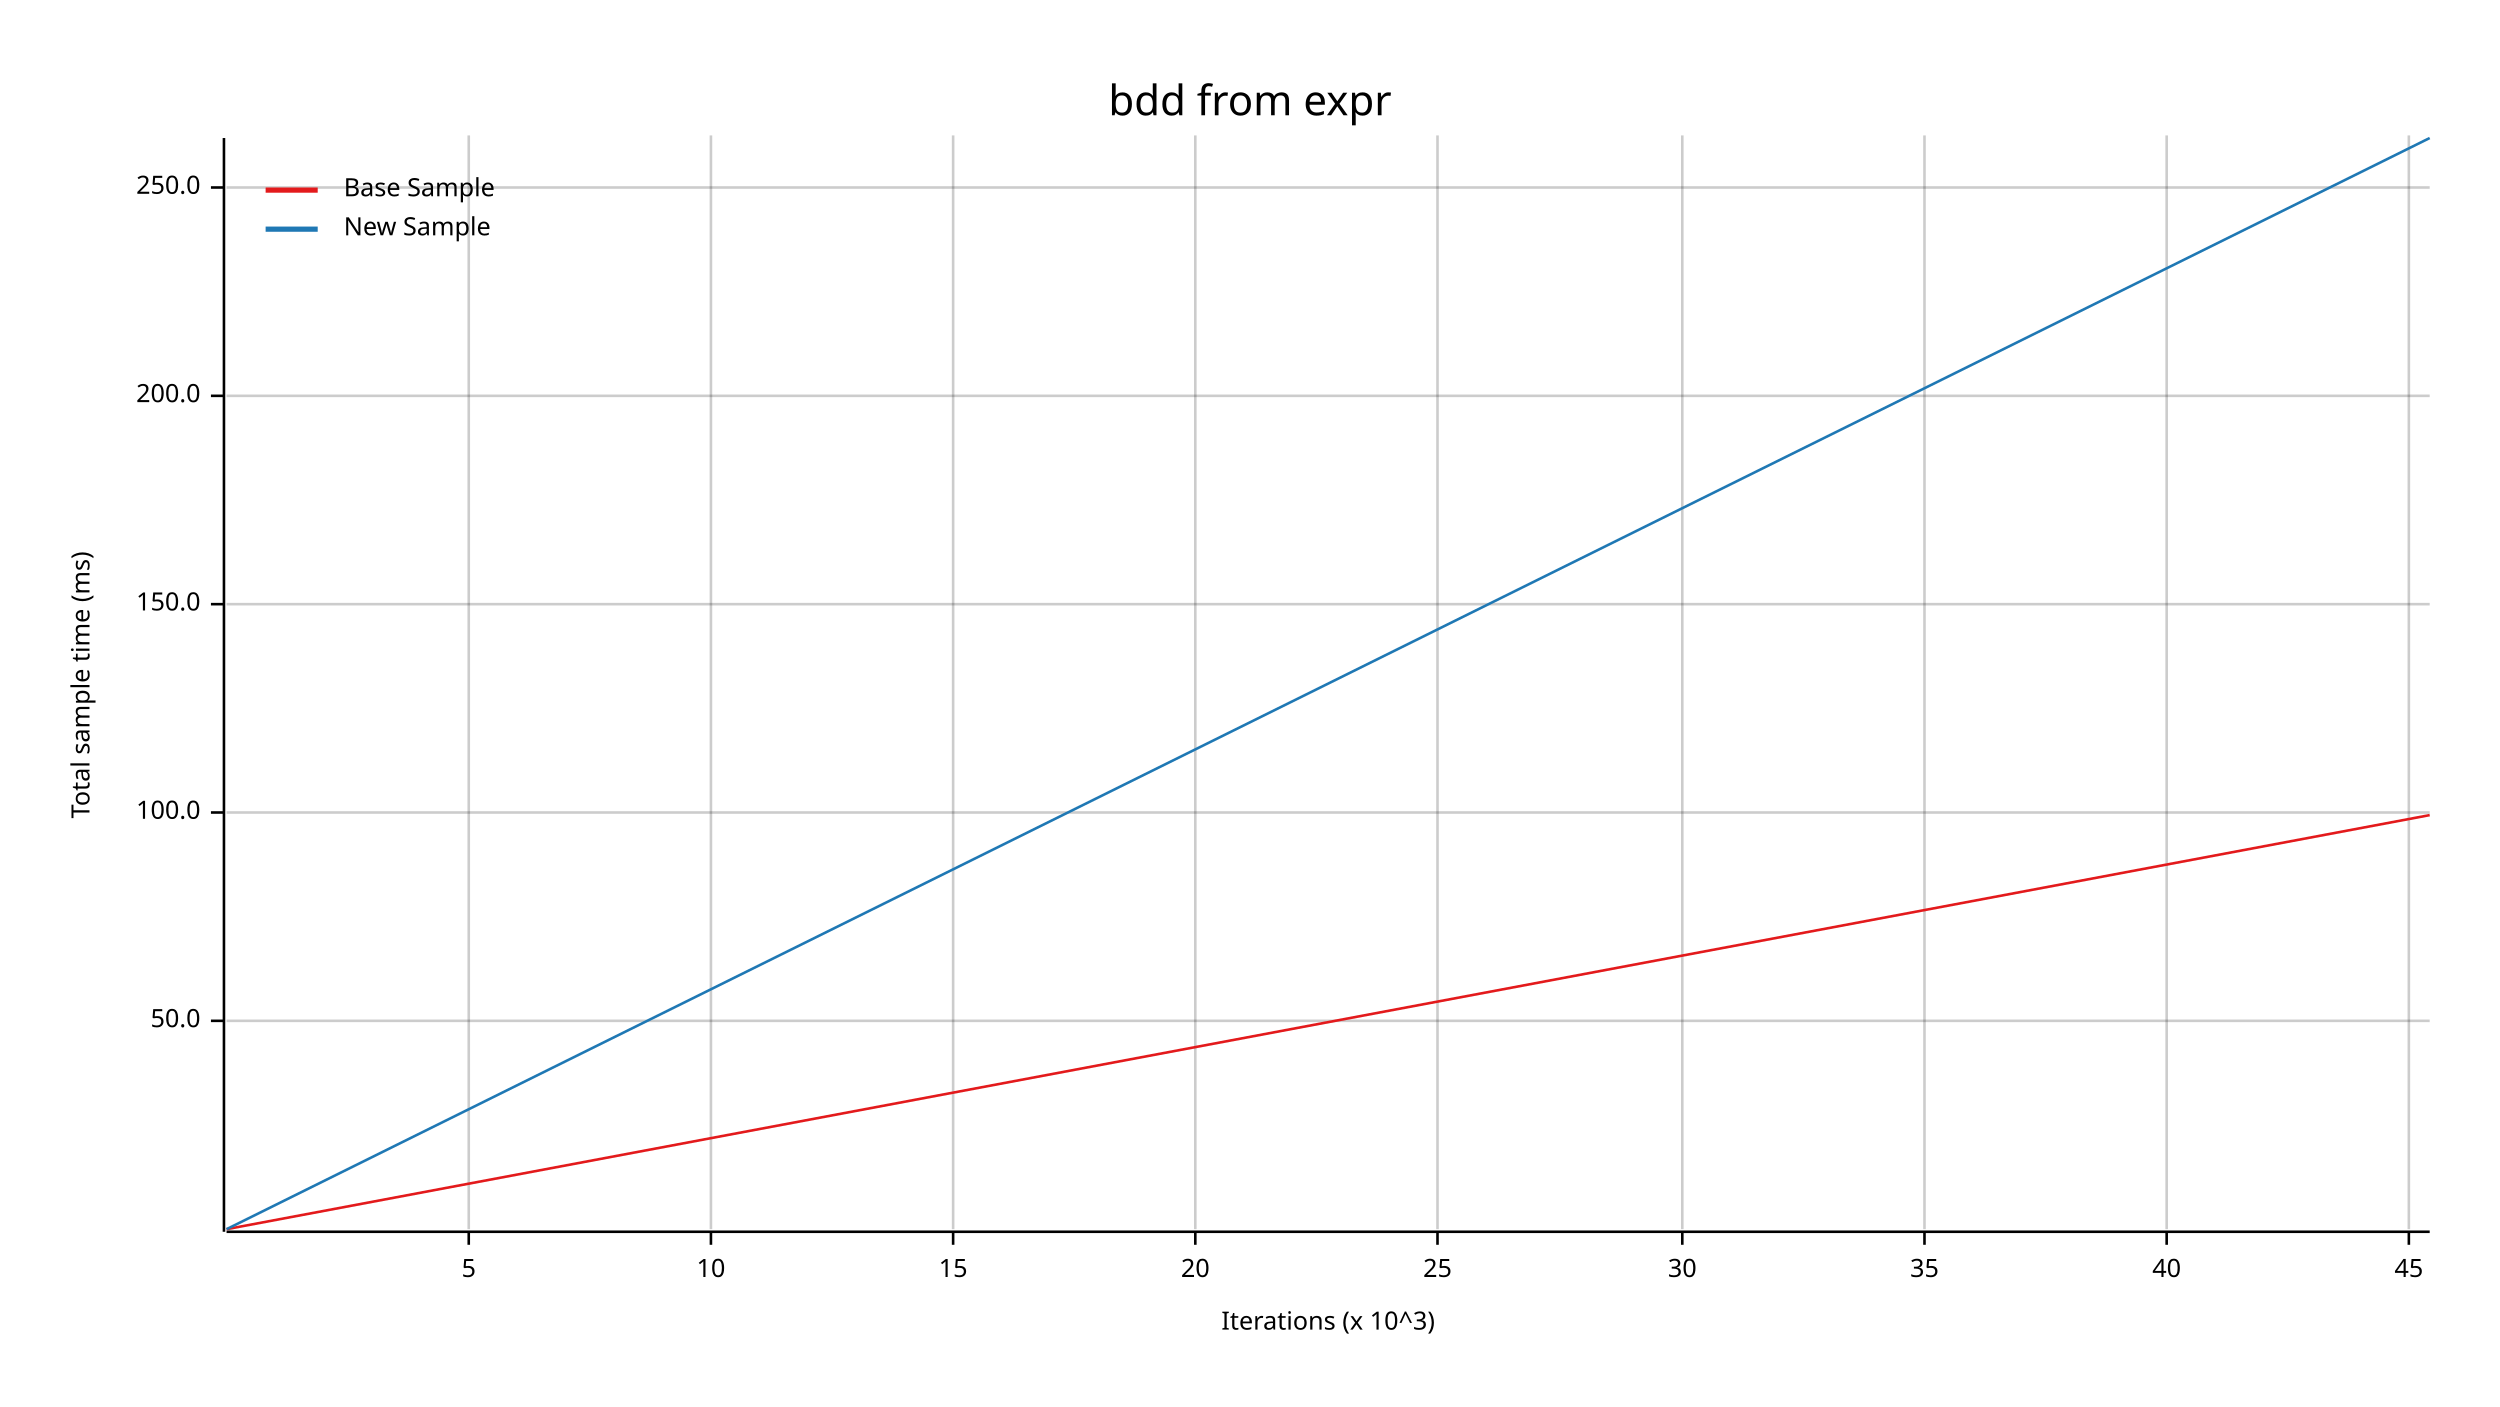
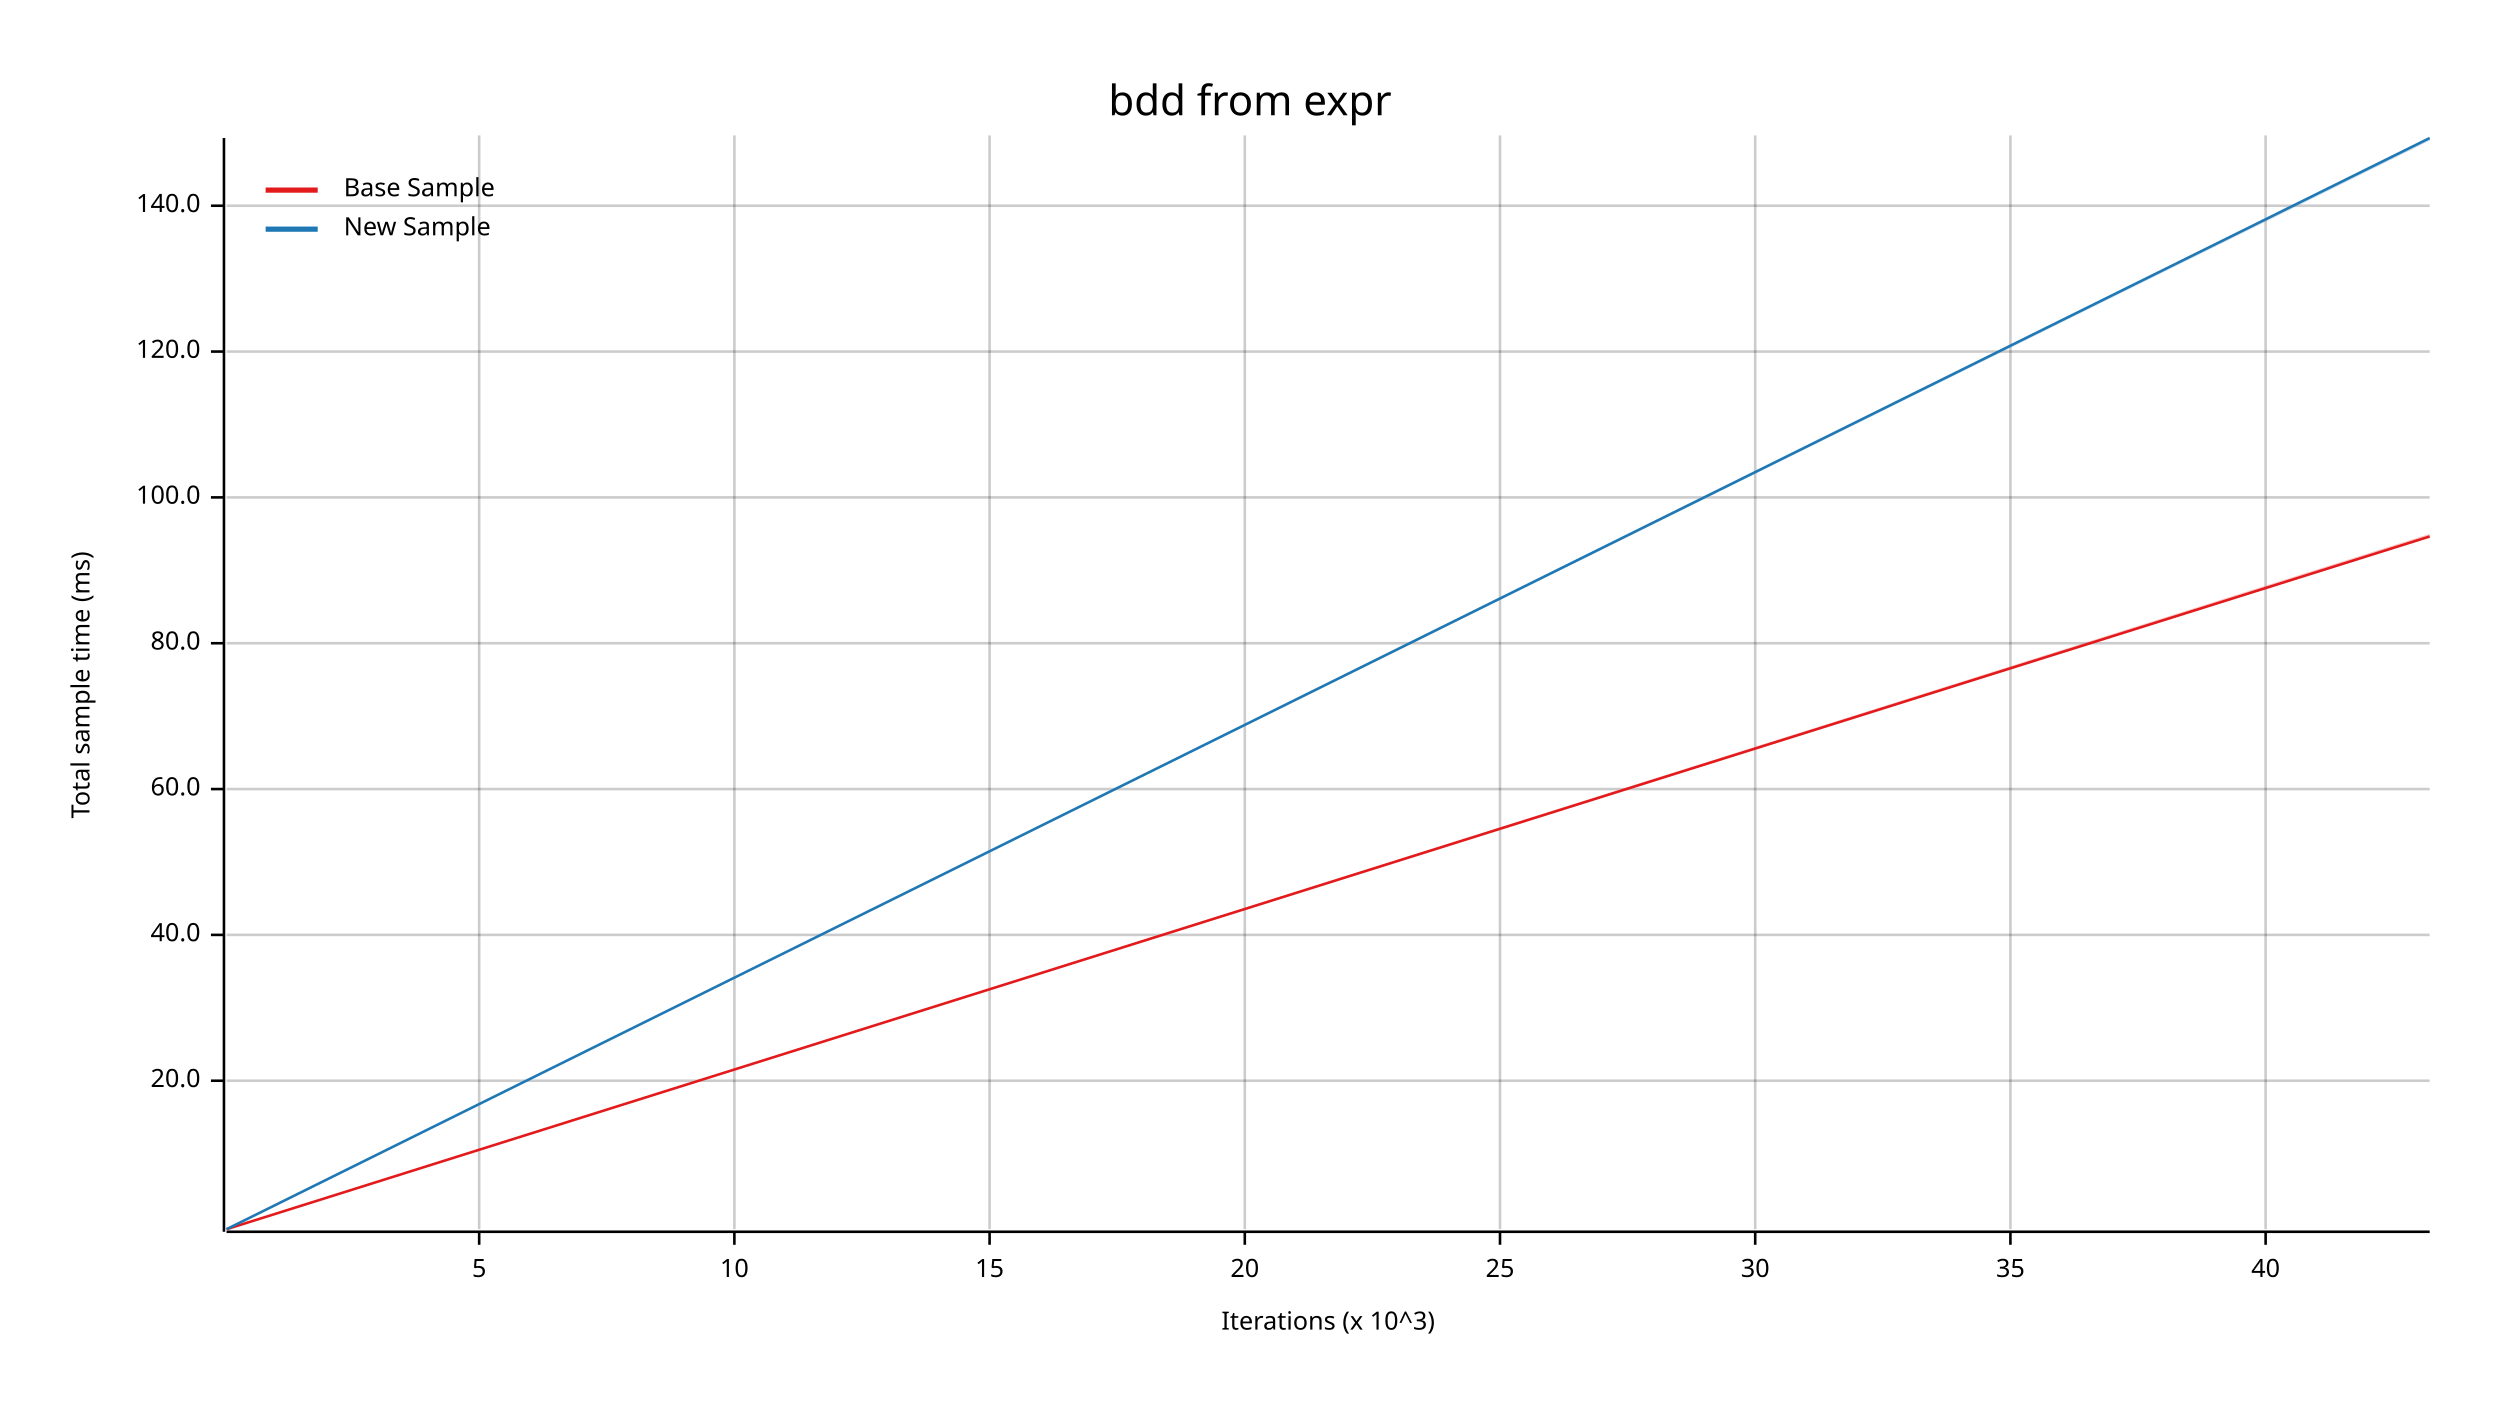
<svg xmlns="http://www.w3.org/2000/svg" width="960" height="540" viewBox="0 0 960 540">
  <text x="480" y="32" dy="0.76em" text-anchor="middle" font-family="sans-serif" font-size="16.129" opacity="1" fill="#000000">
bdd from expr
</text>
  <text x="27" y="263" dy="0.76em" text-anchor="middle" font-family="sans-serif" font-size="9.677" opacity="1" fill="#000000" transform="rotate(270, 27, 263)">
Total sample time (ms)
</text>
  <text x="510" y="513" dy="-0.5ex" text-anchor="middle" font-family="sans-serif" font-size="9.677" opacity="1" fill="#000000">
Iterations (x 10^3)
</text>
-   <line opacity="0.2" stroke="#000000" stroke-width="1" x1="180" y1="472" x2="180" y2="52" />
-   <line opacity="0.2" stroke="#000000" stroke-width="1" x1="273" y1="472" x2="273" y2="52" />
-   <line opacity="0.2" stroke="#000000" stroke-width="1" x1="366" y1="472" x2="366" y2="52" />
-   <line opacity="0.2" stroke="#000000" stroke-width="1" x1="459" y1="472" x2="459" y2="52" />
-   <line opacity="0.2" stroke="#000000" stroke-width="1" x1="552" y1="472" x2="552" y2="52" />
-   <line opacity="0.2" stroke="#000000" stroke-width="1" x1="646" y1="472" x2="646" y2="52" />
-   <line opacity="0.2" stroke="#000000" stroke-width="1" x1="739" y1="472" x2="739" y2="52" />
-   <line opacity="0.2" stroke="#000000" stroke-width="1" x1="832" y1="472" x2="832" y2="52" />
-   <line opacity="0.2" stroke="#000000" stroke-width="1" x1="925" y1="472" x2="925" y2="52" />
-   <line opacity="0.2" stroke="#000000" stroke-width="1" x1="87" y1="392" x2="933" y2="392" />
-   <line opacity="0.2" stroke="#000000" stroke-width="1" x1="87" y1="312" x2="933" y2="312" />
-   <line opacity="0.2" stroke="#000000" stroke-width="1" x1="87" y1="232" x2="933" y2="232" />
-   <line opacity="0.2" stroke="#000000" stroke-width="1" x1="87" y1="152" x2="933" y2="152" />
-   <line opacity="0.2" stroke="#000000" stroke-width="1" x1="87" y1="72" x2="933" y2="72" />
+   <line opacity="0.2" stroke="#000000" stroke-width="1" x1="184" y1="472" x2="184" y2="52" />
+   <line opacity="0.2" stroke="#000000" stroke-width="1" x1="282" y1="472" x2="282" y2="52" />
+   <line opacity="0.2" stroke="#000000" stroke-width="1" x1="380" y1="472" x2="380" y2="52" />
+   <line opacity="0.2" stroke="#000000" stroke-width="1" x1="478" y1="472" x2="478" y2="52" />
+   <line opacity="0.2" stroke="#000000" stroke-width="1" x1="576" y1="472" x2="576" y2="52" />
+   <line opacity="0.2" stroke="#000000" stroke-width="1" x1="674" y1="472" x2="674" y2="52" />
+   <line opacity="0.2" stroke="#000000" stroke-width="1" x1="772" y1="472" x2="772" y2="52" />
+   <line opacity="0.2" stroke="#000000" stroke-width="1" x1="870" y1="472" x2="870" y2="52" />
+   <line opacity="0.2" stroke="#000000" stroke-width="1" x1="87" y1="415" x2="933" y2="415" />
+   <line opacity="0.2" stroke="#000000" stroke-width="1" x1="87" y1="359" x2="933" y2="359" />
+   <line opacity="0.2" stroke="#000000" stroke-width="1" x1="87" y1="303" x2="933" y2="303" />
+   <line opacity="0.2" stroke="#000000" stroke-width="1" x1="87" y1="247" x2="933" y2="247" />
+   <line opacity="0.2" stroke="#000000" stroke-width="1" x1="87" y1="191" x2="933" y2="191" />
+   <line opacity="0.2" stroke="#000000" stroke-width="1" x1="87" y1="135" x2="933" y2="135" />
+   <line opacity="0.2" stroke="#000000" stroke-width="1" x1="87" y1="79" x2="933" y2="79" />
  <polyline fill="none" opacity="1" stroke="#000000" stroke-width="1" points="86,53 86,473 " />
-   <text x="77" y="392" dy="0.5ex" text-anchor="end" font-family="sans-serif" font-size="9.677" opacity="1" fill="#000000">
- 50.0
+   <text x="77" y="415" dy="0.5ex" text-anchor="end" font-family="sans-serif" font-size="9.677" opacity="1" fill="#000000">
+ 20.0
</text>
-   <polyline fill="none" opacity="1" stroke="#000000" stroke-width="1" points="81,392 86,392 " />
-   <text x="77" y="312" dy="0.5ex" text-anchor="end" font-family="sans-serif" font-size="9.677" opacity="1" fill="#000000">
+   <polyline fill="none" opacity="1" stroke="#000000" stroke-width="1" points="81,415 86,415 " />
+   <text x="77" y="359" dy="0.5ex" text-anchor="end" font-family="sans-serif" font-size="9.677" opacity="1" fill="#000000">
+ 40.0
+ </text>
+   <polyline fill="none" opacity="1" stroke="#000000" stroke-width="1" points="81,359 86,359 " />
+   <text x="77" y="303" dy="0.5ex" text-anchor="end" font-family="sans-serif" font-size="9.677" opacity="1" fill="#000000">
+ 60.0
+ </text>
+   <polyline fill="none" opacity="1" stroke="#000000" stroke-width="1" points="81,303 86,303 " />
+   <text x="77" y="247" dy="0.5ex" text-anchor="end" font-family="sans-serif" font-size="9.677" opacity="1" fill="#000000">
+ 80.0
+ </text>
+   <polyline fill="none" opacity="1" stroke="#000000" stroke-width="1" points="81,247 86,247 " />
+   <text x="77" y="191" dy="0.5ex" text-anchor="end" font-family="sans-serif" font-size="9.677" opacity="1" fill="#000000">
100.0
</text>
-   <polyline fill="none" opacity="1" stroke="#000000" stroke-width="1" points="81,312 86,312 " />
-   <text x="77" y="232" dy="0.5ex" text-anchor="end" font-family="sans-serif" font-size="9.677" opacity="1" fill="#000000">
- 150.0
+   <polyline fill="none" opacity="1" stroke="#000000" stroke-width="1" points="81,191 86,191 " />
+   <text x="77" y="135" dy="0.5ex" text-anchor="end" font-family="sans-serif" font-size="9.677" opacity="1" fill="#000000">
+ 120.0
</text>
-   <polyline fill="none" opacity="1" stroke="#000000" stroke-width="1" points="81,232 86,232 " />
-   <text x="77" y="152" dy="0.5ex" text-anchor="end" font-family="sans-serif" font-size="9.677" opacity="1" fill="#000000">
- 200.0
+   <polyline fill="none" opacity="1" stroke="#000000" stroke-width="1" points="81,135 86,135 " />
+   <text x="77" y="79" dy="0.5ex" text-anchor="end" font-family="sans-serif" font-size="9.677" opacity="1" fill="#000000">
+ 140.0
</text>
-   <polyline fill="none" opacity="1" stroke="#000000" stroke-width="1" points="81,152 86,152 " />
-   <text x="77" y="72" dy="0.5ex" text-anchor="end" font-family="sans-serif" font-size="9.677" opacity="1" fill="#000000">
- 250.0
- </text>
-   <polyline fill="none" opacity="1" stroke="#000000" stroke-width="1" points="81,72 86,72 " />
+   <polyline fill="none" opacity="1" stroke="#000000" stroke-width="1" points="81,79 86,79 " />
  <polyline fill="none" opacity="1" stroke="#000000" stroke-width="1" points="87,473 933,473 " />
-   <text x="180" y="483" dy="0.76em" text-anchor="middle" font-family="sans-serif" font-size="9.677" opacity="1" fill="#000000">
+   <text x="184" y="483" dy="0.76em" text-anchor="middle" font-family="sans-serif" font-size="9.677" opacity="1" fill="#000000">
5
</text>
-   <polyline fill="none" opacity="1" stroke="#000000" stroke-width="1" points="180,473 180,478 " />
-   <text x="273" y="483" dy="0.76em" text-anchor="middle" font-family="sans-serif" font-size="9.677" opacity="1" fill="#000000">
+   <polyline fill="none" opacity="1" stroke="#000000" stroke-width="1" points="184,473 184,478 " />
+   <text x="282" y="483" dy="0.76em" text-anchor="middle" font-family="sans-serif" font-size="9.677" opacity="1" fill="#000000">
10
</text>
-   <polyline fill="none" opacity="1" stroke="#000000" stroke-width="1" points="273,473 273,478 " />
-   <text x="366" y="483" dy="0.76em" text-anchor="middle" font-family="sans-serif" font-size="9.677" opacity="1" fill="#000000">
+   <polyline fill="none" opacity="1" stroke="#000000" stroke-width="1" points="282,473 282,478 " />
+   <text x="380" y="483" dy="0.76em" text-anchor="middle" font-family="sans-serif" font-size="9.677" opacity="1" fill="#000000">
15
</text>
-   <polyline fill="none" opacity="1" stroke="#000000" stroke-width="1" points="366,473 366,478 " />
-   <text x="459" y="483" dy="0.76em" text-anchor="middle" font-family="sans-serif" font-size="9.677" opacity="1" fill="#000000">
+   <polyline fill="none" opacity="1" stroke="#000000" stroke-width="1" points="380,473 380,478 " />
+   <text x="478" y="483" dy="0.76em" text-anchor="middle" font-family="sans-serif" font-size="9.677" opacity="1" fill="#000000">
20
</text>
-   <polyline fill="none" opacity="1" stroke="#000000" stroke-width="1" points="459,473 459,478 " />
-   <text x="552" y="483" dy="0.76em" text-anchor="middle" font-family="sans-serif" font-size="9.677" opacity="1" fill="#000000">
+   <polyline fill="none" opacity="1" stroke="#000000" stroke-width="1" points="478,473 478,478 " />
+   <text x="576" y="483" dy="0.76em" text-anchor="middle" font-family="sans-serif" font-size="9.677" opacity="1" fill="#000000">
25
</text>
-   <polyline fill="none" opacity="1" stroke="#000000" stroke-width="1" points="552,473 552,478 " />
-   <text x="646" y="483" dy="0.76em" text-anchor="middle" font-family="sans-serif" font-size="9.677" opacity="1" fill="#000000">
+   <polyline fill="none" opacity="1" stroke="#000000" stroke-width="1" points="576,473 576,478 " />
+   <text x="674" y="483" dy="0.76em" text-anchor="middle" font-family="sans-serif" font-size="9.677" opacity="1" fill="#000000">
30
</text>
-   <polyline fill="none" opacity="1" stroke="#000000" stroke-width="1" points="646,473 646,478 " />
-   <text x="739" y="483" dy="0.76em" text-anchor="middle" font-family="sans-serif" font-size="9.677" opacity="1" fill="#000000">
+   <polyline fill="none" opacity="1" stroke="#000000" stroke-width="1" points="674,473 674,478 " />
+   <text x="772" y="483" dy="0.76em" text-anchor="middle" font-family="sans-serif" font-size="9.677" opacity="1" fill="#000000">
35
</text>
-   <polyline fill="none" opacity="1" stroke="#000000" stroke-width="1" points="739,473 739,478 " />
-   <text x="832" y="483" dy="0.76em" text-anchor="middle" font-family="sans-serif" font-size="9.677" opacity="1" fill="#000000">
+   <polyline fill="none" opacity="1" stroke="#000000" stroke-width="1" points="772,473 772,478 " />
+   <text x="870" y="483" dy="0.76em" text-anchor="middle" font-family="sans-serif" font-size="9.677" opacity="1" fill="#000000">
40
</text>
-   <polyline fill="none" opacity="1" stroke="#000000" stroke-width="1" points="832,473 832,478 " />
-   <text x="925" y="483" dy="0.76em" text-anchor="middle" font-family="sans-serif" font-size="9.677" opacity="1" fill="#000000">
- 45
- </text>
-   <polyline fill="none" opacity="1" stroke="#000000" stroke-width="1" points="925,473 925,478 " />
-   <polyline fill="none" opacity="1" stroke="#E31A1C" stroke-width="1" points="87,472 933,313 " />
-   <polygon opacity="0.25" fill="#E31A1C" points="87,472 933,313 933,313 " />
+   <polyline fill="none" opacity="1" stroke="#000000" stroke-width="1" points="870,473 870,478 " />
+   <polyline fill="none" opacity="1" stroke="#E31A1C" stroke-width="1" points="87,472 933,206 " />
+   <polygon opacity="0.25" fill="#E31A1C" points="87,472 933,206 933,205 " />
  <polyline fill="none" opacity="1" stroke="#1F78B4" stroke-width="1" points="87,472 933,53 " />
-   <polygon opacity="0.25" fill="#1F78B4" points="87,472 933,53 933,53 " />
+   <polygon opacity="0.25" fill="#1F78B4" points="87,472 933,54 933,53 " />
  <text x="132" y="68" dy="0.76em" text-anchor="start" font-family="sans-serif" font-size="9.677" opacity="1" fill="#000000">
Base Sample
</text>
  <text x="132" y="83" dy="0.76em" text-anchor="start" font-family="sans-serif" font-size="9.677" opacity="1" fill="#000000">
New Sample
</text>
  <polyline fill="none" opacity="1" stroke="#E31A1C" stroke-width="2" points="102,73 122,73 " />
  <polyline fill="none" opacity="1" stroke="#1F78B4" stroke-width="2" points="102,88 122,88 " />
</svg>
